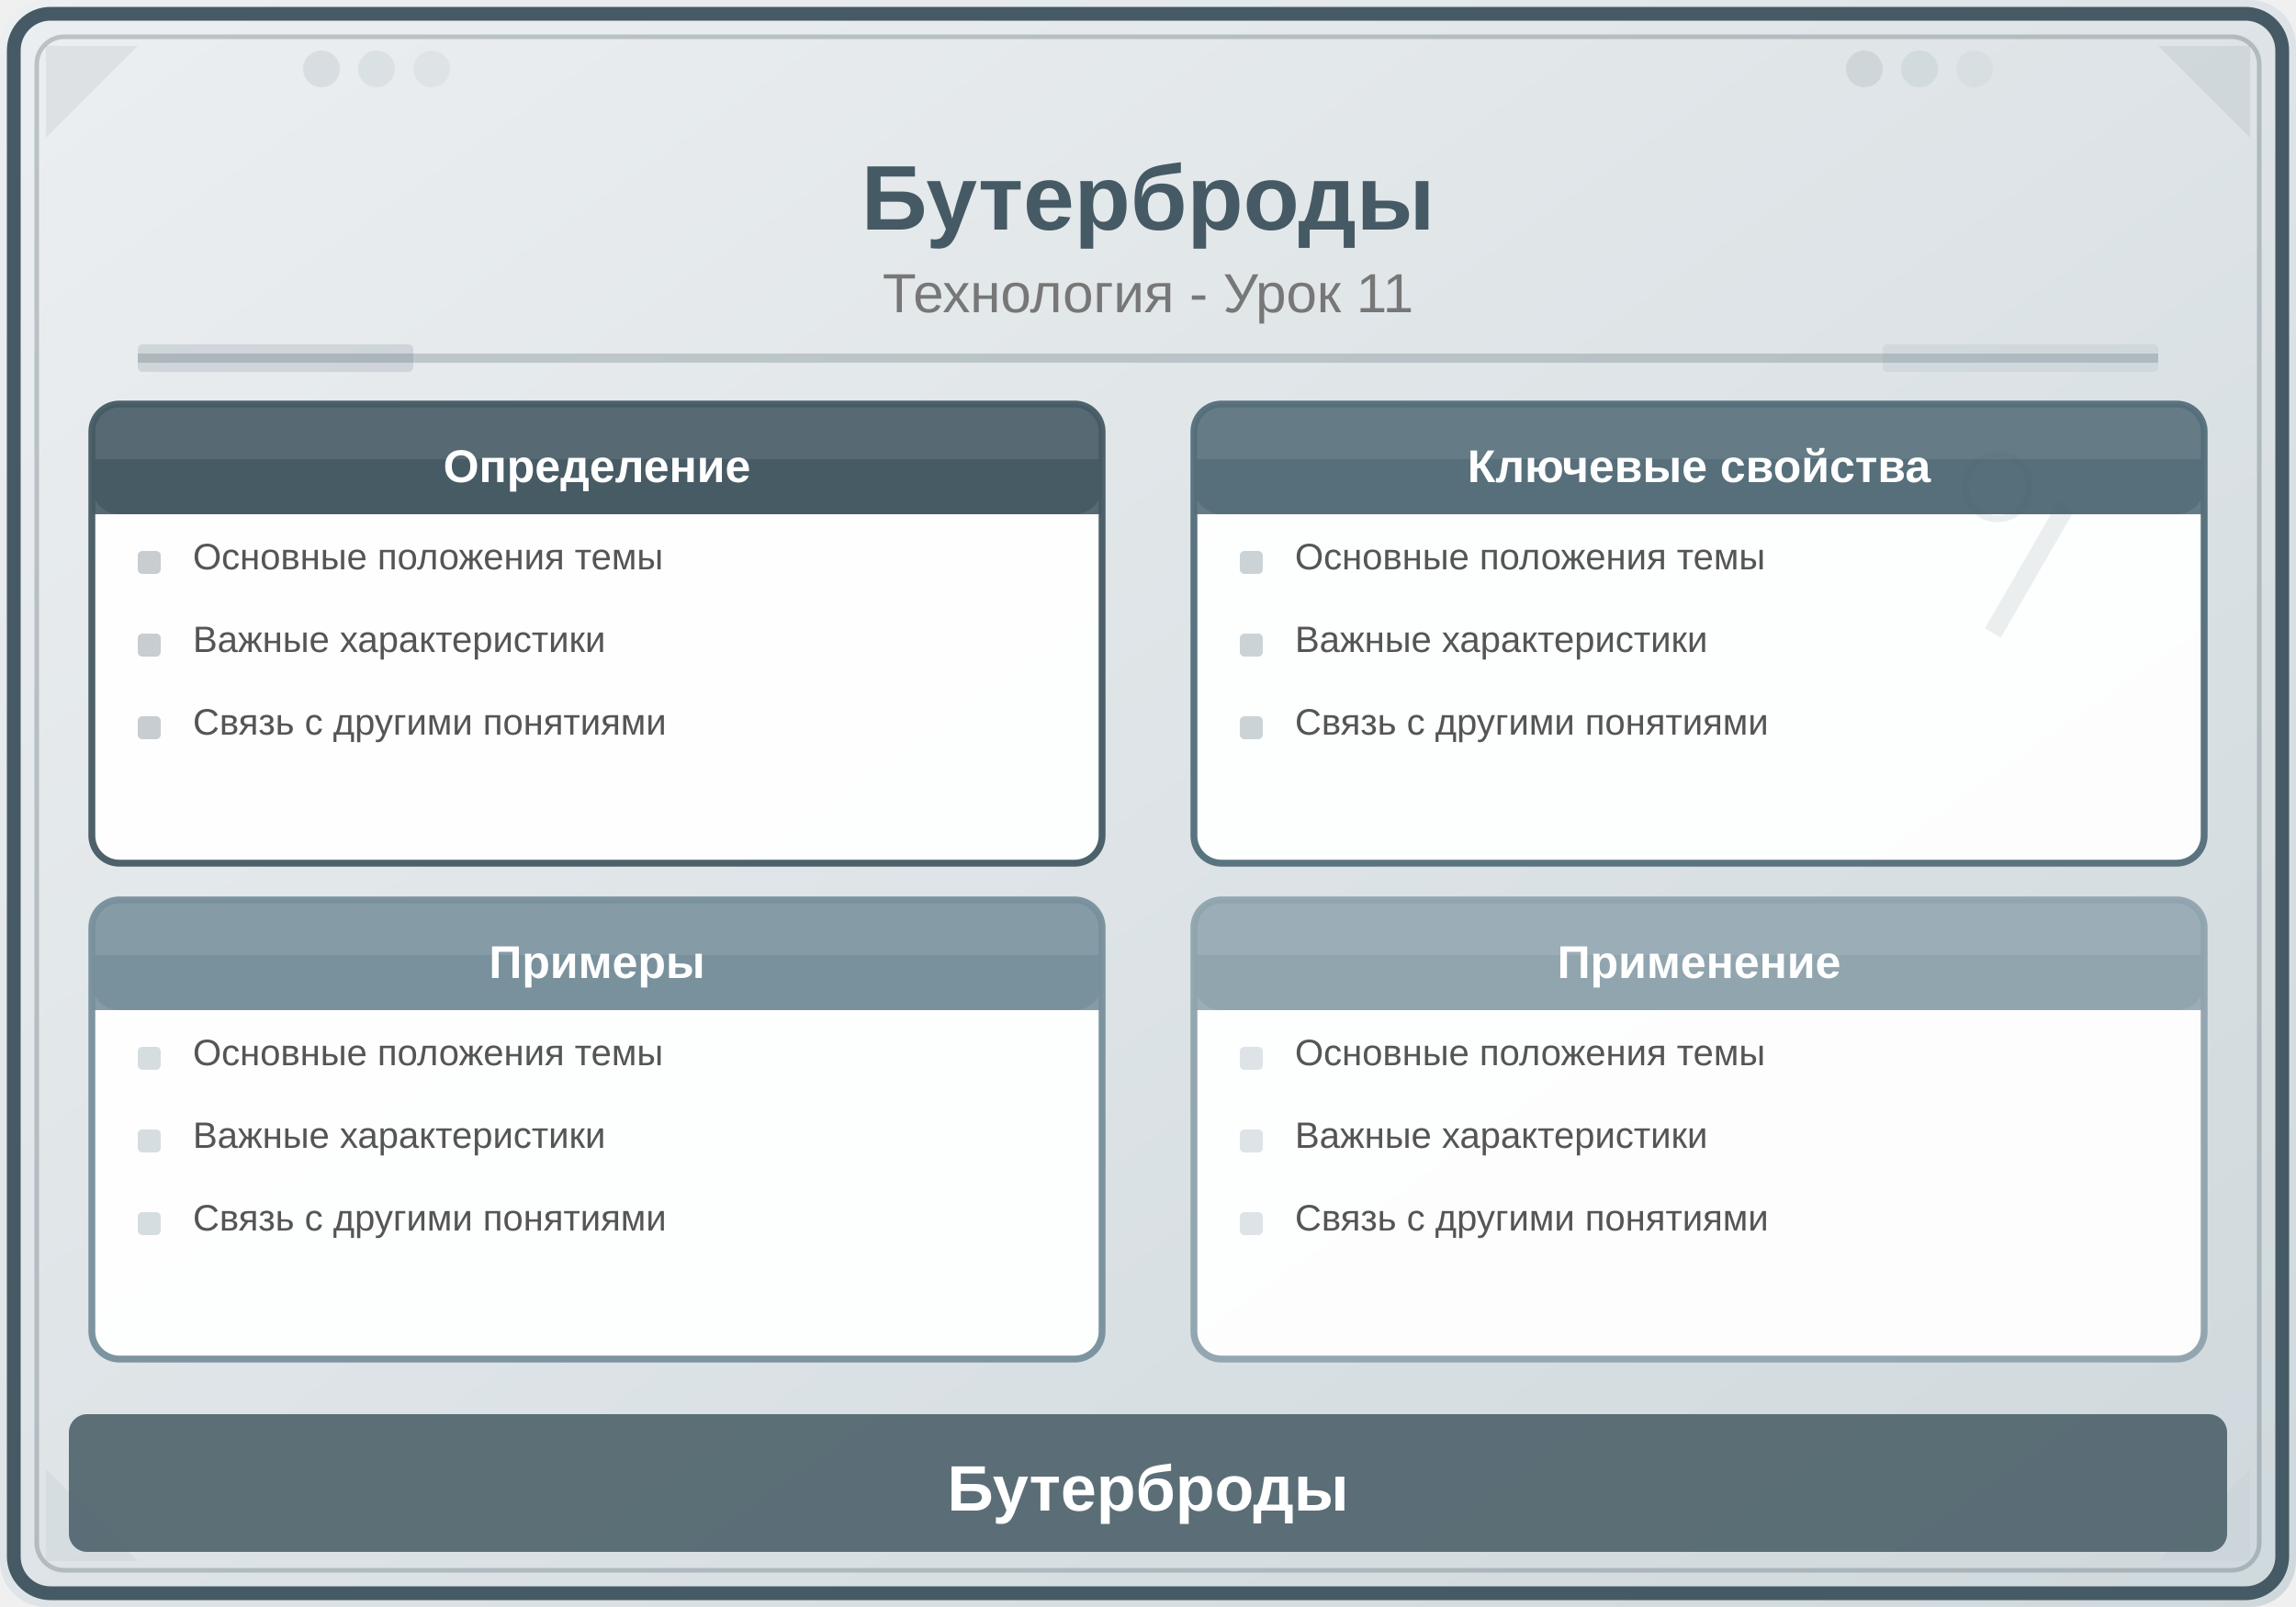
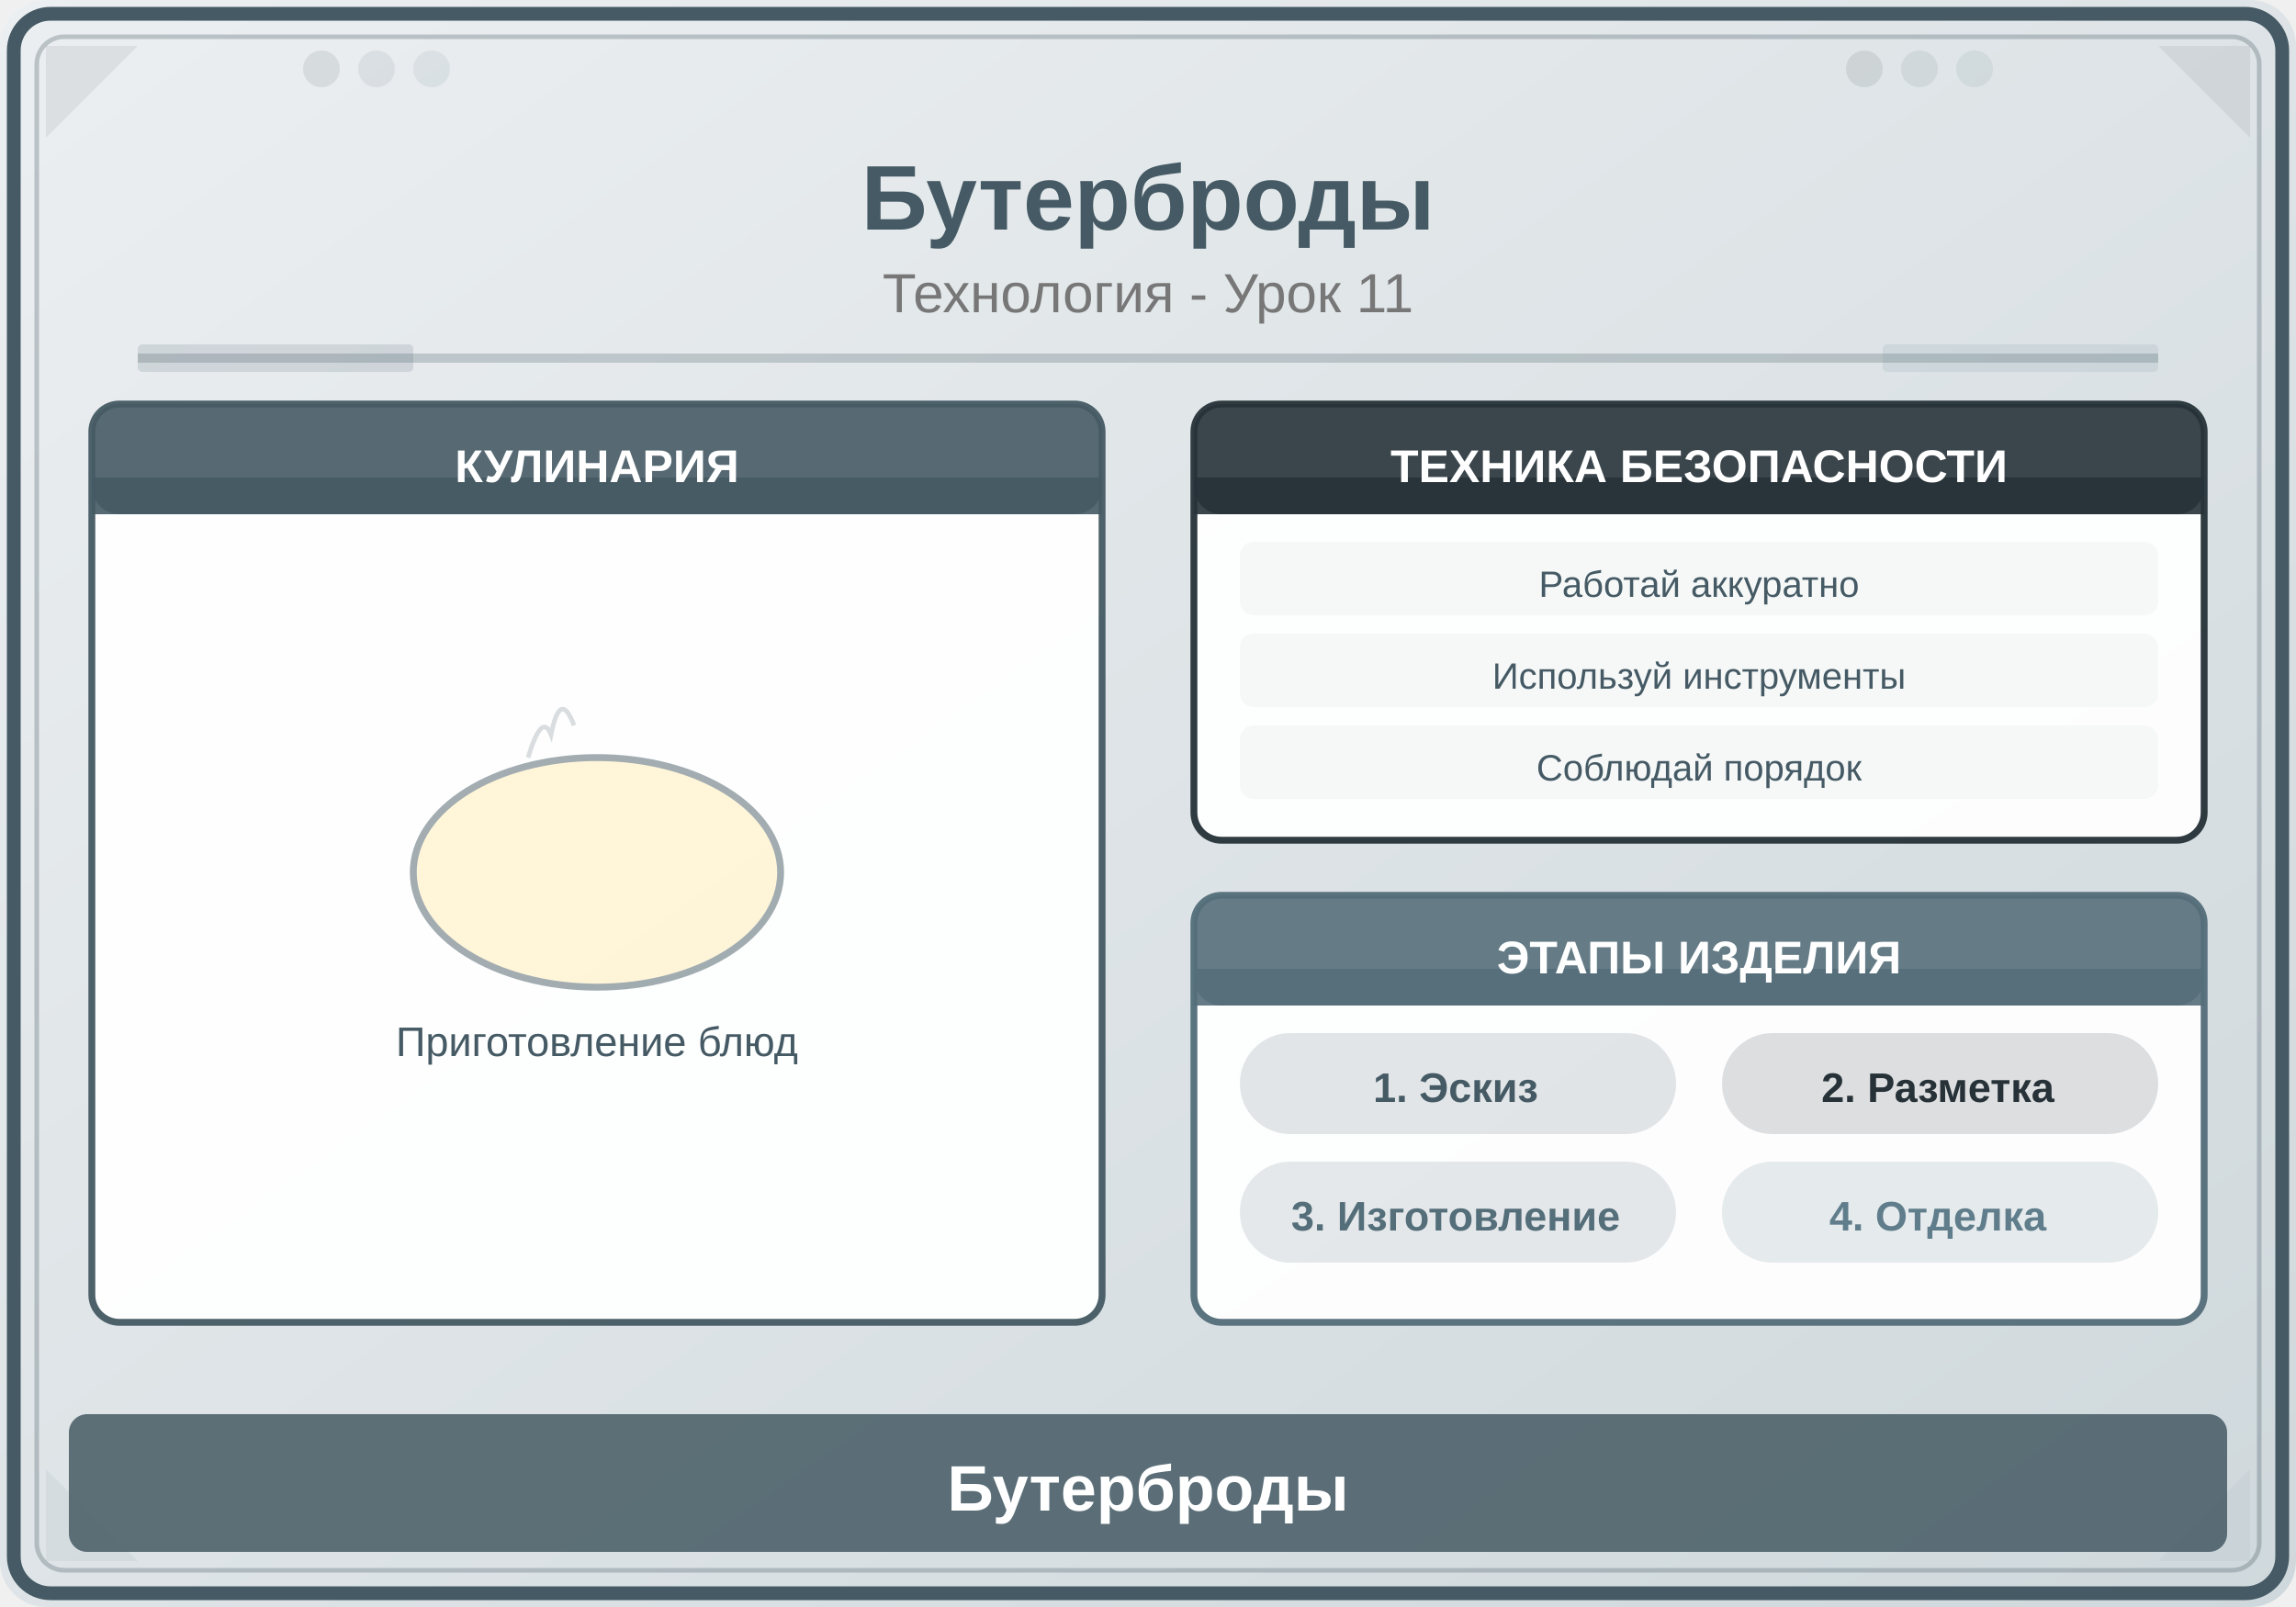
<svg xmlns="http://www.w3.org/2000/svg" viewBox="0 0 500 350">
  <defs>
    <linearGradient id="bg" x1="0" y1="0" x2="1" y2="1">
      <stop offset="0%" stop-color="#ECEFF1" />
      <stop offset="100%" stop-color="#CFD8DC" />
    </linearGradient>
  </defs>
  <rect width="500" height="350" fill="url(#bg)" rx="10" />
  <rect x="3" y="3" width="494" height="344" rx="8" fill="none" stroke="#455A64" stroke-width="3" />
  <rect x="8" y="8" width="484" height="334" rx="6" fill="none" stroke="#455A64" stroke-width="1" opacity="0.3" />
-   <polygon points="10,10 30,10 10,30" fill="#37474F" opacity="0.08" />
-   <polygon points="490,10 470,10 490,30" fill="#37474F" opacity="0.08" />
-   <polygon points="10,340 30,340 10,320" fill="#78909C" opacity="0.08" />
-   <polygon points="490,340 470,340 490,320" fill="#90A4AE" opacity="0.08" />
-   <circle cx="70" cy="15" r="4" fill="#37474F" opacity="0.1" />
-   <circle cx="82" cy="15" r="4" fill="#546E7A" opacity="0.1" />
-   <circle cx="94" cy="15" r="4" fill="#78909C" opacity="0.1" />
-   <circle cx="406" cy="15" r="4" fill="#37474F" opacity="0.1" />
-   <circle cx="418" cy="15" r="4" fill="#546E7A" opacity="0.1" />
-   <circle cx="430" cy="15" r="4" fill="#90A4AE" opacity="0.1" />
+   <polygon points="10,10 30,10 10,30" fill="#263238" opacity="0.08" />
+   <polygon points="490,10 470,10 490,30" fill="#263238" opacity="0.08" />
+   <polygon points="10,340 30,340 10,320" fill="#607D8B" opacity="0.08" />
+   <polygon points="490,340 470,340 490,320" fill="#78909C" opacity="0.08" />
+   <circle cx="70" cy="15" r="4" fill="#263238" opacity="0.1" />
+   <circle cx="82" cy="15" r="4" fill="#455A64" opacity="0.1" />
+   <circle cx="94" cy="15" r="4" fill="#546E7A" opacity="0.1" />
+   <circle cx="406" cy="15" r="4" fill="#263238" opacity="0.1" />
+   <circle cx="418" cy="15" r="4" fill="#455A64" opacity="0.1" />
+   <circle cx="430" cy="15" r="4" fill="#546E7A" opacity="0.1" />
  <text x="250" y="50" font-family="Arial,sans-serif" font-size="20" font-weight="bold" fill="#455A64" text-anchor="middle">Бутерброды</text>
  <text x="250" y="68" font-family="Arial,sans-serif" font-size="12" fill="#777" text-anchor="middle">Технология - Урок 11</text>
  <line x1="30" y1="78" x2="470" y2="78" stroke="#455A64" stroke-width="2" opacity="0.25" />
  <rect x="30" y="75" width="60" height="6" fill="#455A64" opacity="0.15" rx="1" />
-   <rect x="410" y="75" width="60" height="6" fill="#78909C" opacity="0.12" rx="1" />
-   <rect x="20" y="88" width="220" height="100" rx="6" fill="white" stroke="#455A64" stroke-width="1.5" opacity="0.95" />
+   <rect x="410" y="75" width="60" height="6" fill="#607D8B" opacity="0.12" rx="1" />
+   <rect x="20" y="88" width="220" height="200" rx="6" fill="white" stroke="#455A64" stroke-width="1.5" opacity="0.95" />
  <rect x="20" y="88" width="220" height="24" rx="6" fill="#455A64" opacity="0.9" />
-   <rect x="20" y="100" width="220" height="12" fill="#455A64" opacity="0.9" />
-   <text x="130" y="105" font-family="Arial,sans-serif" font-size="10" font-weight="bold" fill="white" text-anchor="middle">Определение</text>
-   <rect x="30" y="120" width="5" height="5" rx="1" fill="#455A64" opacity="0.3" />
-   <text x="42" y="124" font-family="Arial,sans-serif" font-size="8" fill="#555">Основные положения темы</text>
-   <rect x="30" y="138" width="5" height="5" rx="1" fill="#455A64" opacity="0.3" />
-   <text x="42" y="142" font-family="Arial,sans-serif" font-size="8" fill="#555">Важные характеристики</text>
-   <rect x="30" y="156" width="5" height="5" rx="1" fill="#455A64" opacity="0.3" />
-   <text x="42" y="160" font-family="Arial,sans-serif" font-size="8" fill="#555">Связь с другими понятиями</text>
-   <rect x="260" y="88" width="220" height="100" rx="6" fill="white" stroke="#546E7A" stroke-width="1.5" opacity="0.95" />
-   <rect x="260" y="88" width="220" height="24" rx="6" fill="#546E7A" opacity="0.9" />
-   <rect x="260" y="100" width="220" height="12" fill="#546E7A" opacity="0.9" />
-   <text x="370" y="105" font-family="Arial,sans-serif" font-size="10" font-weight="bold" fill="white" text-anchor="middle">Ключевые свойства</text>
-   <rect x="270" y="120" width="5" height="5" rx="1" fill="#546E7A" opacity="0.3" />
-   <text x="282" y="124" font-family="Arial,sans-serif" font-size="8" fill="#555">Основные положения темы</text>
-   <rect x="270" y="138" width="5" height="5" rx="1" fill="#546E7A" opacity="0.3" />
-   <text x="282" y="142" font-family="Arial,sans-serif" font-size="8" fill="#555">Важные характеристики</text>
-   <rect x="270" y="156" width="5" height="5" rx="1" fill="#546E7A" opacity="0.3" />
-   <text x="282" y="160" font-family="Arial,sans-serif" font-size="8" fill="#555">Связь с другими понятиями</text>
-   <rect x="20" y="196" width="220" height="100" rx="6" fill="white" stroke="#78909C" stroke-width="1.5" opacity="0.95" />
-   <rect x="20" y="196" width="220" height="24" rx="6" fill="#78909C" opacity="0.9" />
-   <rect x="20" y="208" width="220" height="12" fill="#78909C" opacity="0.9" />
-   <text x="130" y="213" font-family="Arial,sans-serif" font-size="10" font-weight="bold" fill="white" text-anchor="middle">Примеры</text>
-   <rect x="30" y="228" width="5" height="5" rx="1" fill="#78909C" opacity="0.3" />
-   <text x="42" y="232" font-family="Arial,sans-serif" font-size="8" fill="#555">Основные положения темы</text>
-   <rect x="30" y="246" width="5" height="5" rx="1" fill="#78909C" opacity="0.3" />
-   <text x="42" y="250" font-family="Arial,sans-serif" font-size="8" fill="#555">Важные характеристики</text>
-   <rect x="30" y="264" width="5" height="5" rx="1" fill="#78909C" opacity="0.3" />
-   <text x="42" y="268" font-family="Arial,sans-serif" font-size="8" fill="#555">Связь с другими понятиями</text>
-   <rect x="260" y="196" width="220" height="100" rx="6" fill="white" stroke="#90A4AE" stroke-width="1.5" opacity="0.95" />
-   <rect x="260" y="196" width="220" height="24" rx="6" fill="#90A4AE" opacity="0.9" />
-   <rect x="260" y="208" width="220" height="12" fill="#90A4AE" opacity="0.9" />
-   <text x="370" y="213" font-family="Arial,sans-serif" font-size="10" font-weight="bold" fill="white" text-anchor="middle">Применение</text>
-   <rect x="270" y="228" width="5" height="5" rx="1" fill="#90A4AE" opacity="0.3" />
-   <text x="282" y="232" font-family="Arial,sans-serif" font-size="8" fill="#555">Основные положения темы</text>
-   <rect x="270" y="246" width="5" height="5" rx="1" fill="#90A4AE" opacity="0.3" />
-   <text x="282" y="250" font-family="Arial,sans-serif" font-size="8" fill="#555">Важные характеристики</text>
-   <rect x="270" y="264" width="5" height="5" rx="1" fill="#90A4AE" opacity="0.3" />
-   <text x="282" y="268" font-family="Arial,sans-serif" font-size="8" fill="#555">Связь с другими понятиями</text>
+   <rect x="20" y="104" width="220" height="8" fill="#455A64" opacity="0.9" />
+   <text x="130" y="105" font-family="Arial,sans-serif" font-size="10" font-weight="bold" fill="white" text-anchor="middle">КУЛИНАРИЯ</text>
+   <ellipse cx="130" cy="190" rx="40" ry="25" fill="#FFECB3" stroke="#455A64" stroke-width="1.5" opacity="0.5" />
+   <path d="M115,165 Q118,155 120,160 Q122,150 125,158" fill="none" stroke="#455A64" stroke-width="1" opacity="0.2" />
+   <text x="130" y="230" font-family="Arial,sans-serif" font-size="9" fill="#455A64" text-anchor="middle">Приготовление блюд</text>
+   <rect x="260" y="88" width="220" height="95" rx="6" fill="white" stroke="#263238" stroke-width="1.5" opacity="0.95" />
+   <rect x="260" y="88" width="220" height="24" rx="6" fill="#263238" opacity="0.9" />
+   <rect x="260" y="104" width="220" height="8" fill="#263238" opacity="0.9" />
+   <text x="370" y="105" font-family="Arial,sans-serif" font-size="10" font-weight="bold" fill="white" text-anchor="middle">ТЕХНИКА БЕЗОПАСНОСТИ</text>
+   <rect x="270" y="118" width="200" height="16" rx="3" fill="#ECEFF1" opacity="0.4" />
+   <text x="370" y="130" font-family="Arial,sans-serif" font-size="8" fill="#455A64" text-anchor="middle">Работай аккуратно</text>
+   <rect x="270" y="138" width="200" height="16" rx="3" fill="#ECEFF1" opacity="0.4" />
+   <text x="370" y="150" font-family="Arial,sans-serif" font-size="8" fill="#455A64" text-anchor="middle">Используй инструменты</text>
+   <rect x="270" y="158" width="200" height="16" rx="3" fill="#ECEFF1" opacity="0.4" />
+   <text x="370" y="170" font-family="Arial,sans-serif" font-size="8" fill="#455A64" text-anchor="middle">Соблюдай порядок</text>
+   <rect x="260" y="195" width="220" height="93" rx="6" fill="white" stroke="#546E7A" stroke-width="1.5" opacity="0.95" />
+   <rect x="260" y="195" width="220" height="24" rx="6" fill="#546E7A" opacity="0.9" />
+   <rect x="260" y="211" width="220" height="8" fill="#546E7A" opacity="0.9" />
+   <text x="370" y="212" font-family="Arial,sans-serif" font-size="10" font-weight="bold" fill="white" text-anchor="middle">ЭТАПЫ ИЗДЕЛИЯ</text>
+   <rect x="270" y="225" width="95" height="22" rx="11" fill="#455A64" opacity="0.15" />
+   <text x="317" y="240" font-family="Arial,sans-serif" font-size="9" fill="#455A64" text-anchor="middle" font-weight="bold">1. Эскиз</text>
+   <rect x="375" y="225" width="95" height="22" rx="11" fill="#263238" opacity="0.15" />
+   <text x="422" y="240" font-family="Arial,sans-serif" font-size="9" fill="#263238" text-anchor="middle" font-weight="bold">2. Разметка</text>
+   <rect x="270" y="253" width="95" height="22" rx="11" fill="#546E7A" opacity="0.15" />
+   <text x="317" y="268" font-family="Arial,sans-serif" font-size="9" fill="#546E7A" text-anchor="middle" font-weight="bold">3. Изготовление</text>
+   <rect x="375" y="253" width="95" height="22" rx="11" fill="#607D8B" opacity="0.15" />
+   <text x="422" y="268" font-family="Arial,sans-serif" font-size="9" fill="#607D8B" text-anchor="middle" font-weight="bold">4. Отделка</text>
  <rect x="15" y="308" width="470" height="30" rx="4" fill="#455A64" opacity="0.85" />
  <text x="250" y="329" font-family="Arial,sans-serif" font-size="14" text-anchor="middle" fill="white" font-weight="bold">Бутерброды</text>
-   <rect x="440" y="108" width="4" height="32" fill="#455A64" opacity="0.1" transform="rotate(30,442,124)" />
-   <circle cx="435" cy="106" r="7" fill="none" stroke="#455A64" stroke-width="1.5" opacity="0.1" />
</svg>
